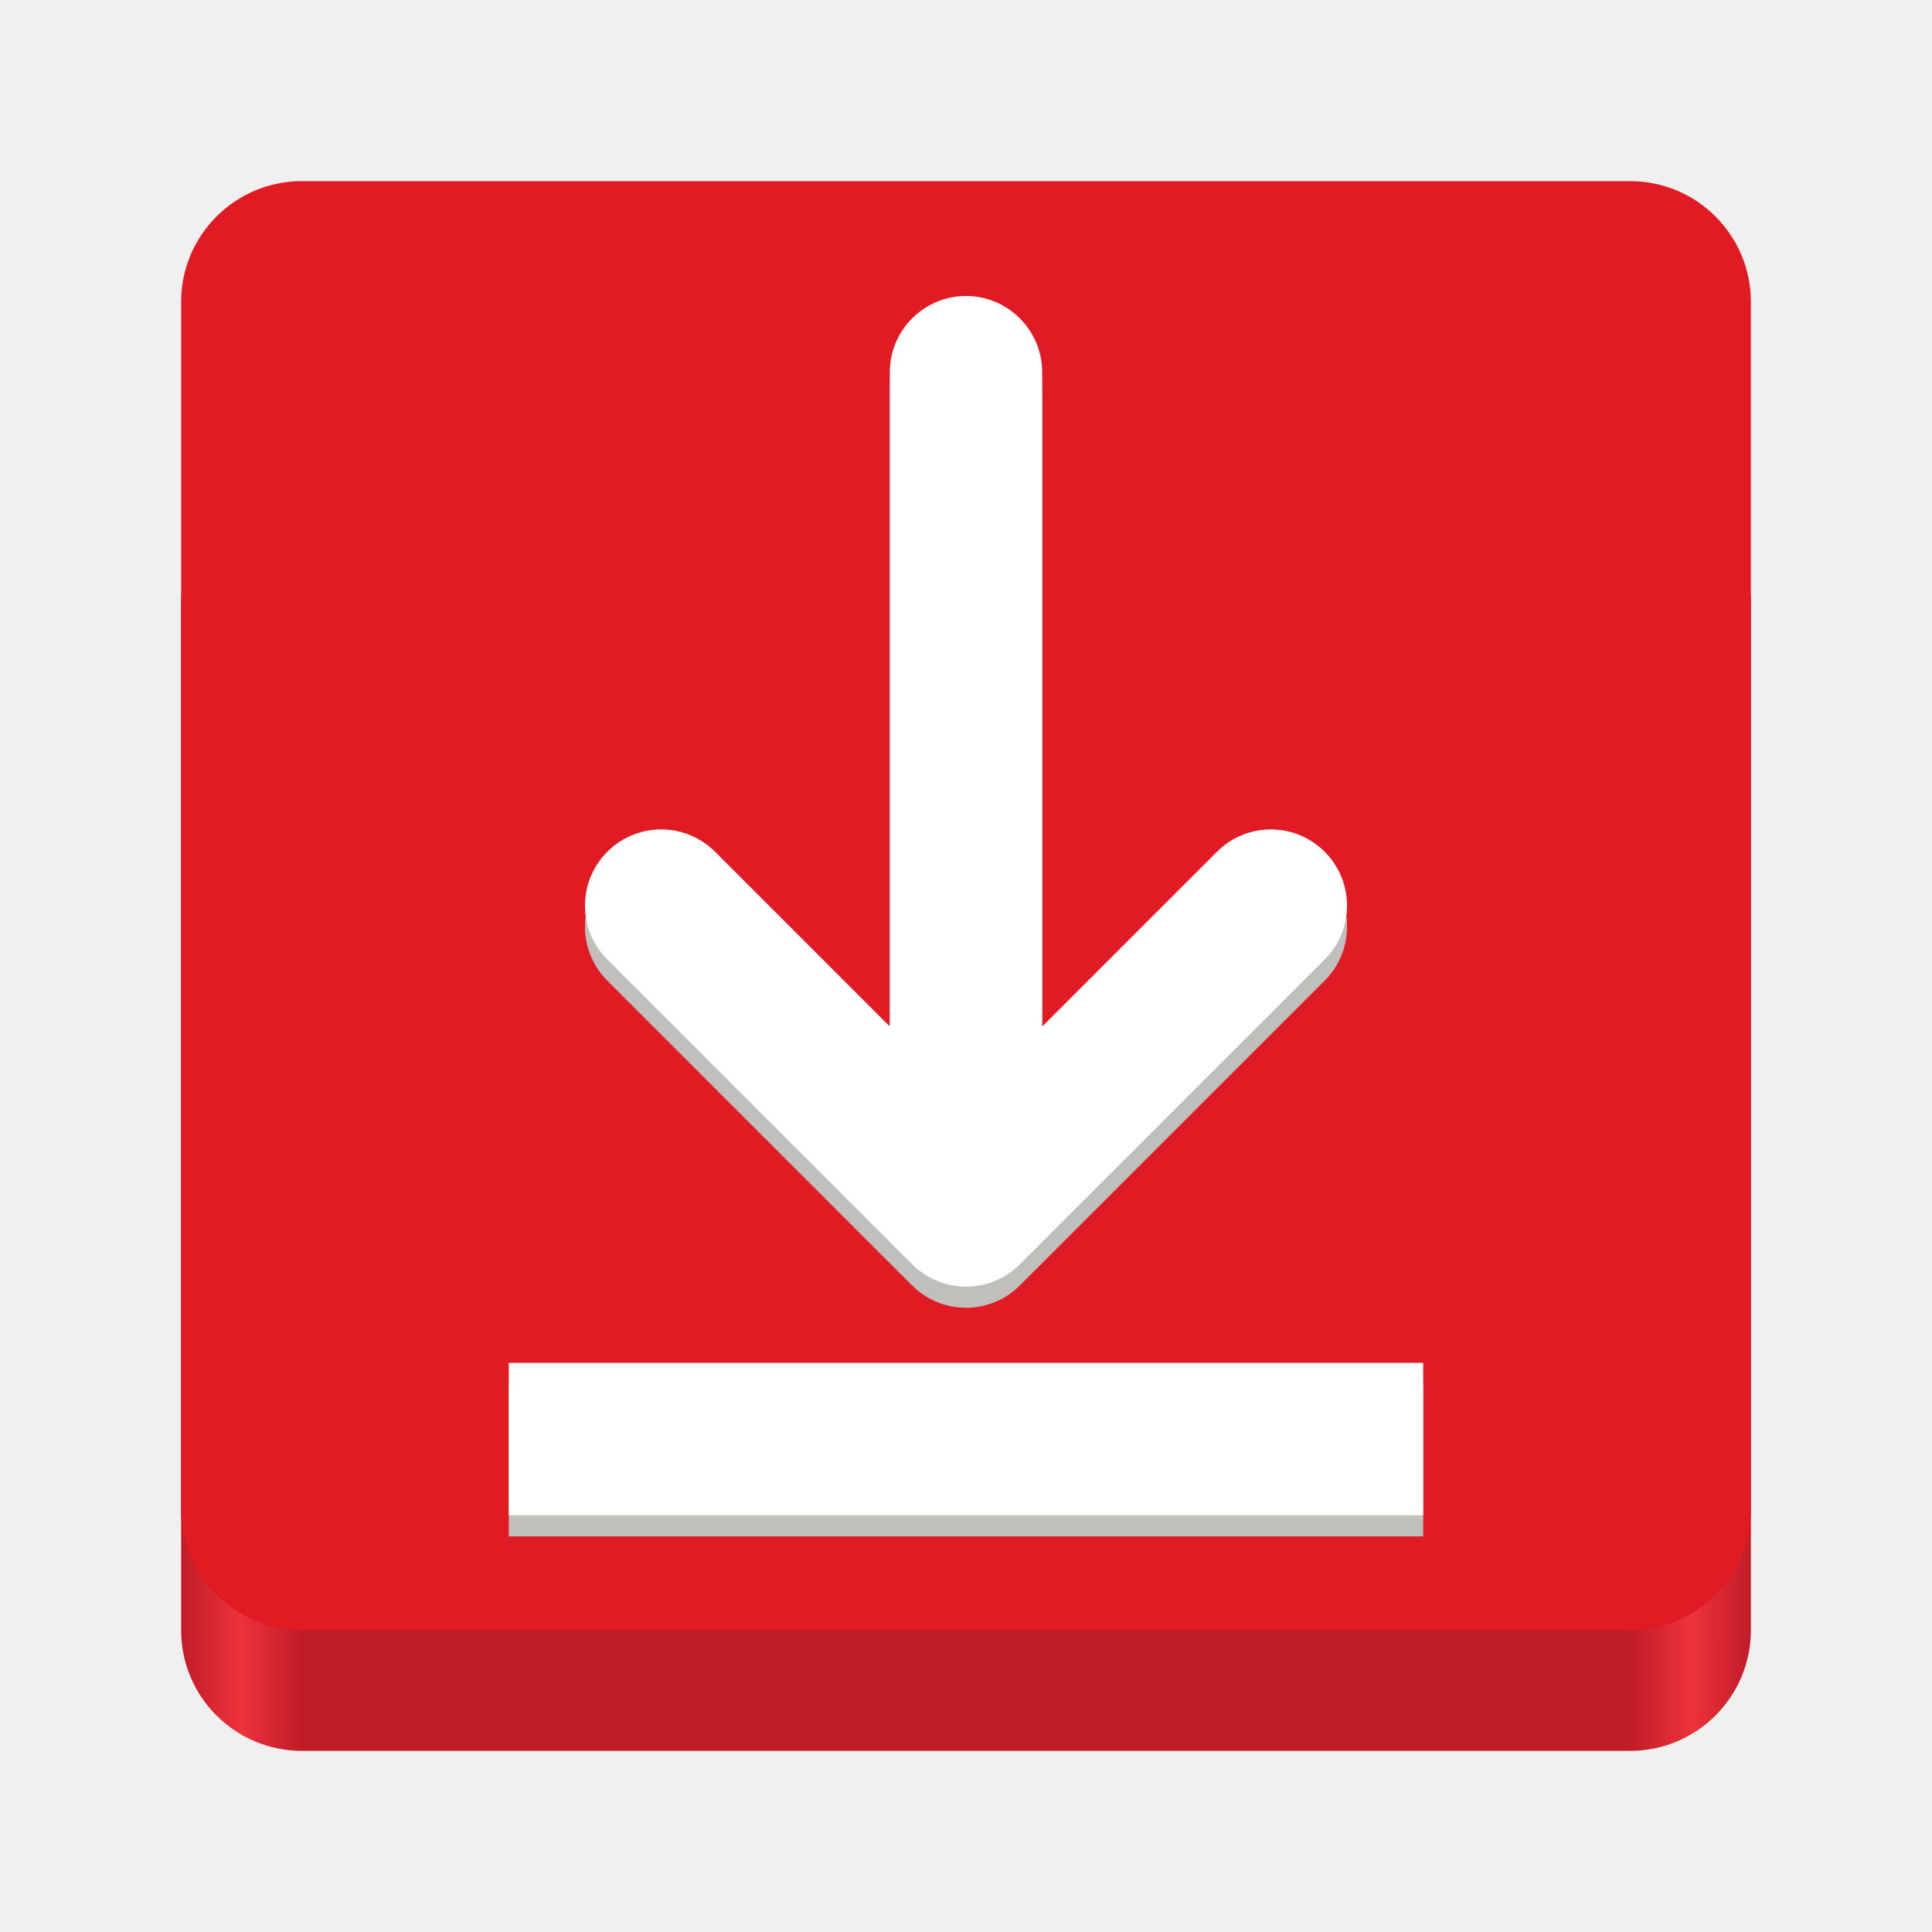
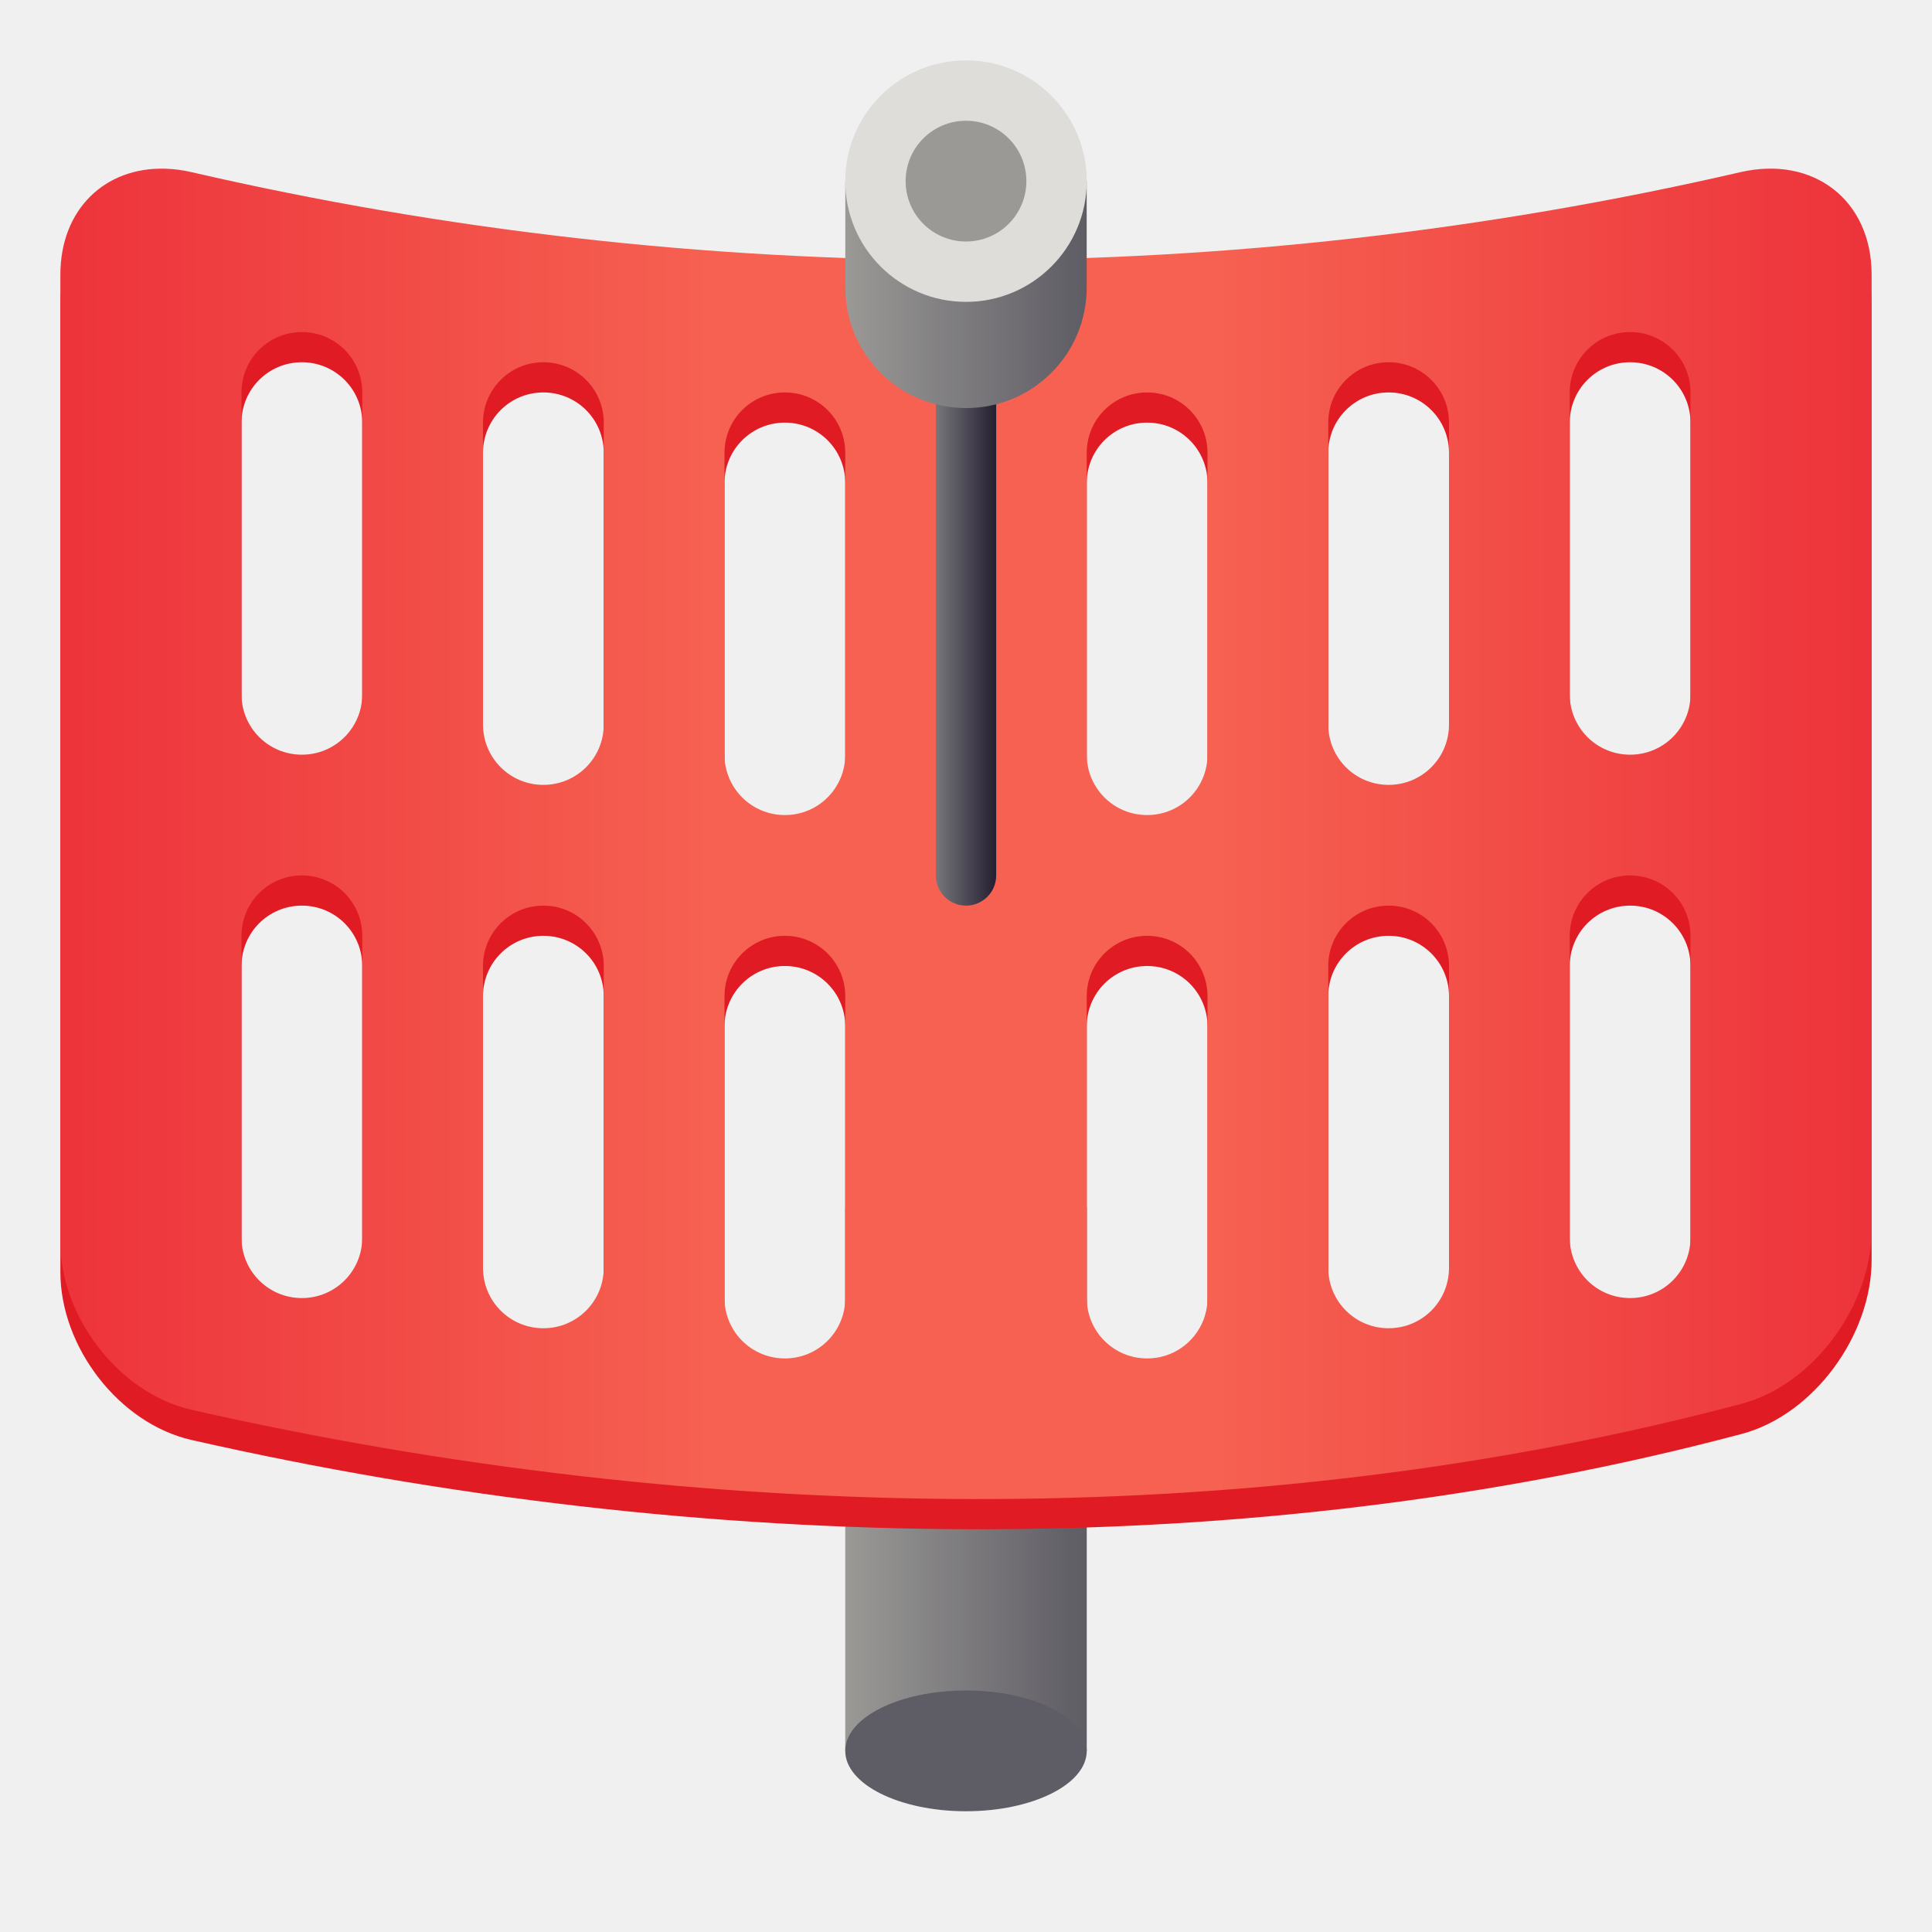
- <svg xmlns="http://www.w3.org/2000/svg" height="128px" viewBox="0 0 128 128" width="128px" version="1.1" id="svg23">
-   <defs id="defs27">
-     <clipPath id="h">
-       <rect height="128" width="128" id="rect3034" x="0" y="0" />
-     </clipPath>
-     <mask id="f">
-       <g filter="url(#d)" id="g3026">
-         <rect fill-opacity="0.8" height="128" width="128" id="rect3024" x="0" y="0" />
-       </g>
-     </mask>
-     <filter id="d" height="1" width="1" x="0" y="0">
-       <feColorMatrix in="SourceGraphic" type="matrix" values="0 0 0 0 1 0 0 0 0 1 0 0 0 0 1 0 0 0 1 0" id="feColorMatrix3008" />
-     </filter>
-     <linearGradient id="g" gradientTransform="matrix(0,0.37,-0.98462,0,295.385,-30.36)" gradientUnits="userSpaceOnUse" x1="300" x2="428" y1="235" y2="235">
-       <stop offset="0" stop-color="#f9f06b" id="stop3029" />
-       <stop offset="1" stop-color="#f5c211" id="stop3031" />
-     </linearGradient>
-     <clipPath id="i">
-       <rect height="128" width="128" id="rect3037" x="0" y="0" />
-     </clipPath>
-     <mask id="e">
-       <g clip-path="url(#c)" filter="url(#d)" id="g3021" style="filter:url(#d-3)">
-         <g clip-path="url(#b)" id="g3019">
-           <path d="m 20,32 h 88 c 4.418,0 8,3.582 8,8 v 68 c 0,4.418 -3.582,8 -8,8 H 20 c -4.418,0 -8,-3.582 -8,-8 V 40 c 0,-4.418 3.582,-8 8,-8 z m 0,0" fill="url(#a)" id="path3011" style="fill:url(#a-7)" />
-           <path d="m 20,12 h 88 c 4.418,0 8,3.582 8,8 v 80 c 0,4.418 -3.582,8 -8,8 H 20 c -4.418,0 -8,-3.582 -8,-8 V 20 c 0,-4.418 3.582,-8 8,-8 z m 0,0" fill="#e01b24" id="path3013" />
-           <path d="M 64,81.605 45.984,50.395 v -2 h 36.035 v 2 z M 33.566,90.434 V 100.578 H 94.434 V 90.434 Z m 0,0" fill="#c0bfbc" id="path3015" />
-           <path d="M 64,79.605 45.984,48.395 h 36.035 z m 0,-62.184 c -2.793,0 -5.07,2.277 -5.07,5.074 V 48.395 H 69.074 V 22.496 c 0,-2.797 -2.281,-5.074 -5.074,-5.074 z M 33.566,88.434 V 98.578 H 94.434 V 88.434 Z m 0,0" fill="#ffffff" id="path3017" />
-         </g>
-       </g>
-     </mask>
-     <clipPath id="c">
-       <rect height="128" width="128" id="rect3005" x="0" y="0" />
-     </clipPath>
-     <filter id="d-3" height="1" width="1" x="0" y="0">
-       <feColorMatrix in="SourceGraphic" type="matrix" values="0 0 0 0 1 0 0 0 0 1 0 0 0 0 1 0 0 0 1 0" id="feColorMatrix3008-6" />
-     </filter>
-     <clipPath id="b">
-       <rect height="128" width="128" id="rect3002" x="0" y="0" />
-     </clipPath>
-     <linearGradient id="a-7" gradientUnits="userSpaceOnUse" x1="12.001" x2="116.001" y1="104" y2="104">
-       <stop offset="0" stop-color="#c01c28" id="stop2989" />
-       <stop offset="0.038" stop-color="#ed333b" id="stop2991" />
-       <stop offset="0.077" stop-color="#c01c28" id="stop2993" />
-       <stop offset="0.923" stop-color="#c01c28" id="stop2995" />
-       <stop offset="0.962" stop-color="#ed333b" id="stop2997" />
-       <stop offset="1" stop-color="#c01c28" id="stop2999" />
-     </linearGradient>
-     <clipPath id="h-5">
-       <rect height="128" width="128" id="rect3034-3" x="0" y="0" />
-     </clipPath>
-     <mask id="f-5">
-       <g filter="url(#d)" id="g3026-6" style="filter:url(#d-3)">
-         <rect fill-opacity="0.8" height="128" width="128" id="rect3024-2" x="0" y="0" />
-       </g>
-     </mask>
-     <filter id="filter4392" height="1" width="1" x="0" y="0">
-       <feColorMatrix in="SourceGraphic" type="matrix" values="0 0 0 0 1 0 0 0 0 1 0 0 0 0 1 0 0 0 1 0" id="feColorMatrix4390" />
-     </filter>
-   </defs>
-   <linearGradient id="a" gradientUnits="userSpaceOnUse" x1="12.001" x2="116.001" y1="104" y2="104">
-     <stop offset="0" stop-color="#c01c28" id="stop2" />
-     <stop offset="0.038" stop-color="#ed333b" id="stop4" />
-     <stop offset="0.077" stop-color="#c01c28" id="stop6" />
-     <stop offset="0.923" stop-color="#c01c28" id="stop8" />
-     <stop offset="0.962" stop-color="#ed333b" id="stop10" />
-     <stop offset="1" stop-color="#c01c28" id="stop12" />
+ <svg xmlns="http://www.w3.org/2000/svg" xmlns:xlink="http://www.w3.org/1999/xlink" height="128px" viewBox="0 0 128 128" width="128px">
+   <linearGradient id="a" gradientUnits="userSpaceOnUse">
+     <stop offset="0" stop-color="#9a9996" />
+     <stop offset="1" stop-color="#5e5c64" />
  </linearGradient>
-   <path d="m 20 32 h 88 c 4.418 0 8 3.582 8 8 v 68 c 0 4.418 -3.582 8 -8 8 h -88 c -4.418 0 -8 -3.582 -8 -8 v -68 c 0 -4.418 3.582 -8 8 -8 z m 0 0" fill="url(#a)" id="path15" />
-   <path d="m 20 12 h 88 c 4.418 0 8 3.582 8 8 v 80 c 0 4.418 -3.582 8 -8 8 h -88 c -4.418 0 -8 -3.582 -8 -8 v -80 c 0 -4.418 3.582 -8 8 -8 z m 0 0" fill="#e01b24" id="path17" />
-   <path d="m 64,21.01 c -2.781,0 -5.049,2.268 -5.049,5.049 V 69.407 L 47.375,57.83 c -0.947,-0.947 -2.229,-1.479 -3.57,-1.479 -1.341,0 -2.623,0.532 -3.57,1.479 -1.972,1.972 -1.972,5.167 0,7.139 l 20.195,20.195 c 1.972,1.972 5.167,1.972 7.139,0 L 87.765,64.97 c 1.972,-1.972 1.972,-5.167 0,-7.139 -1.972,-1.972 -5.167,-1.972 -7.139,0 L 69.049,69.407 V 26.059 c 0,-2.781 -2.268,-5.049 -5.049,-5.049 z M 33.708,91.692 V 101.79 H 94.292 V 91.692 Z m 0,0" fill="#2e3436" id="path2421" style="fill:#c0bfbc;fill-opacity:1;stroke-width:5.049" />
-   <path d="m 64,19.61 c -2.781,0 -5.049,2.268 -5.049,5.049 V 68.007 L 47.375,56.43 c -0.947,-0.947 -2.229,-1.479 -3.57,-1.479 -1.341,0 -2.623,0.532 -3.57,1.479 -1.972,1.972 -1.972,5.167 0,7.139 l 20.195,20.195 c 1.972,1.972 5.167,1.972 7.139,0 L 87.765,63.57 c 1.972,-1.972 1.972,-5.167 0,-7.139 -1.972,-1.972 -5.167,-1.972 -7.139,0 L 69.049,68.007 V 24.659 c 0,-2.781 -2.268,-5.049 -5.049,-5.049 z M 33.708,90.292 V 100.39 H 94.292 V 90.292 Z m 0,0" fill="#2e3436" id="path2363" style="stroke-width:5.049;fill:#ffffff;fill-opacity:1" />
+   <linearGradient id="b" gradientTransform="matrix(1 0 0 1.285714 0 -254.2857)" x1="56" x2="72" xlink:href="#a" y1="274" y2="274" />
+   <linearGradient id="c" gradientTransform="matrix(1.071421 0 0 1.0738 -4.571368 -201.7537)" gradientUnits="userSpaceOnUse" x1="8" x2="120" y1="233.134" y2="233.134">
+     <stop offset="0" stop-color="#ed333b" />
+     <stop offset="0.359" stop-color="#f66151" />
+     <stop offset="0.638" stop-color="#f66151" />
+     <stop offset="1" stop-color="#ed333b" />
+   </linearGradient>
+   <linearGradient id="d" gradientTransform="matrix(0.5 0 0 1.428571 32 -282.857)" gradientUnits="userSpaceOnUse" x1="60" x2="68" y1="226" y2="226">
+     <stop offset="0" stop-color="#77767b" />
+     <stop offset="1" stop-color="#241f31" />
+   </linearGradient>
+   <linearGradient id="e" gradientTransform="matrix(1.142339 0 0 1.096872 -9.109712 -203.3089)" x1="57" x2="71" xlink:href="#a" y1="199.5" y2="199.5" />
+   <path d="m 56 80 h 16 v 36 h -16 z m 0 0" fill="url(#b)" />
+   <path d="m 10.938 13.176 c -3.973 -0.113 -6.938 2.684 -6.938 7.023 v 64.078 c 0 4.961 3.875 10.035 8.703 11.129 c 33.602 7.617 70.023 8.281 102.695 -0.406 c 4.785 -1.273 8.602 -6.555 8.602 -11.516 v -63.285 c 0 -4.957 -3.871 -7.906 -8.695 -6.793 c -33.68 7.77 -68.93 7.77 -102.613 0 c -0.602 -0.141 -1.188 -0.215 -1.754 -0.23 z m 9.062 10.824 c 2.215 0 4 1.785 4 4 v 20 c 0 2.215 -1.785 4 -4 4 s -4 -1.785 -4 -4 v -20 c 0 -2.215 1.785 -4 4 -4 z m 88 0 c 2.215 0 4 1.785 4 4 v 20 c 0 2.215 -1.785 4 -4 4 s -4 -1.785 -4 -4 v -20 c 0 -2.215 1.785 -4 4 -4 z m -72 2 c 2.215 0 4 1.785 4 4 v 20 c 0 2.215 -1.785 4 -4 4 s -4 -1.785 -4 -4 v -20 c 0 -2.215 1.785 -4 4 -4 z m 56 0 c 2.215 0 4 1.785 4 4 v 20 c 0 2.215 -1.785 4 -4 4 s -4 -1.785 -4 -4 v -20 c 0 -2.215 1.785 -4 4 -4 z m -40 2 c 2.215 0 4 1.785 4 4 v 20 c 0 2.215 -1.785 4 -4 4 s -4 -1.785 -4 -4 v -20 c 0 -2.215 1.785 -4 4 -4 z m 24 0 c 2.215 0 4 1.785 4 4 v 20 c 0 2.215 -1.785 4 -4 4 s -4 -1.785 -4 -4 v -20 c 0 -2.215 1.785 -4 4 -4 z m -56 32 c 2.215 0 4 1.785 4 4 v 20 c 0 2.215 -1.785 4 -4 4 s -4 -1.785 -4 -4 v -20 c 0 -2.215 1.785 -4 4 -4 z m 88 0 c 2.215 0 4 1.785 4 4 v 20 c 0 2.215 -1.785 4 -4 4 s -4 -1.785 -4 -4 v -20 c 0 -2.215 1.785 -4 4 -4 z m -72 2 c 2.215 0 4 1.785 4 4 v 20 c 0 2.215 -1.785 4 -4 4 s -4 -1.785 -4 -4 v -20 c 0 -2.215 1.785 -4 4 -4 z m 56 0 c 2.215 0 4 1.785 4 4 v 20 c 0 2.215 -1.785 4 -4 4 s -4 -1.785 -4 -4 v -20 c 0 -2.215 1.785 -4 4 -4 z m -40 2 c 2.215 0 4 1.785 4 4 v 20 c 0 2.215 -1.785 4 -4 4 s -4 -1.785 -4 -4 v -20 c 0 -2.215 1.785 -4 4 -4 z m 24 0 c 2.215 0 4 1.785 4 4 v 20 c 0 2.215 -1.785 4 -4 4 s -4 -1.785 -4 -4 v -20 c 0 -2.215 1.785 -4 4 -4 z m 0 0" fill="#e01b24" />
+   <path d="m 10.938 11.176 c -3.973 -0.113 -6.938 2.684 -6.938 7.023 v 64.078 c 0 4.961 3.875 10.035 8.703 11.129 c 33.602 7.617 70.023 8.281 102.695 -0.406 c 4.785 -1.273 8.602 -6.555 8.602 -11.516 v -63.285 c 0 -4.957 -3.871 -7.906 -8.695 -6.793 c -33.68 7.77 -68.93 7.77 -102.613 0 c -0.602 -0.141 -1.188 -0.215 -1.754 -0.23 z m 9.062 10.824 c 2.215 0 4 1.785 4 4 v 20 c 0 2.215 -1.785 4 -4 4 s -4 -1.785 -4 -4 v -20 c 0 -2.215 1.785 -4 4 -4 z m 88 0 c 2.215 0 4 1.785 4 4 v 20 c 0 2.215 -1.785 4 -4 4 s -4 -1.785 -4 -4 v -20 c 0 -2.215 1.785 -4 4 -4 z m -72 2 c 2.215 0 4 1.785 4 4 v 20 c 0 2.215 -1.785 4 -4 4 s -4 -1.785 -4 -4 v -20 c 0 -2.215 1.785 -4 4 -4 z m 56 0 c 2.215 0 4 1.785 4 4 v 20 c 0 2.215 -1.785 4 -4 4 s -4 -1.785 -4 -4 v -20 c 0 -2.215 1.785 -4 4 -4 z m -40 2 c 2.215 0 4 1.785 4 4 v 20 c 0 2.215 -1.785 4 -4 4 s -4 -1.785 -4 -4 v -20 c 0 -2.215 1.785 -4 4 -4 z m 24 0 c 2.215 0 4 1.785 4 4 v 20 c 0 2.215 -1.785 4 -4 4 s -4 -1.785 -4 -4 v -20 c 0 -2.215 1.785 -4 4 -4 z m -56 32 c 2.215 0 4 1.785 4 4 v 20 c 0 2.215 -1.785 4 -4 4 s -4 -1.785 -4 -4 v -20 c 0 -2.215 1.785 -4 4 -4 z m 88 0 c 2.215 0 4 1.785 4 4 v 20 c 0 2.215 -1.785 4 -4 4 s -4 -1.785 -4 -4 v -20 c 0 -2.215 1.785 -4 4 -4 z m -72 2 c 2.215 0 4 1.785 4 4 v 20 c 0 2.215 -1.785 4 -4 4 s -4 -1.785 -4 -4 v -20 c 0 -2.215 1.785 -4 4 -4 z m 56 0 c 2.215 0 4 1.785 4 4 v 20 c 0 2.215 -1.785 4 -4 4 s -4 -1.785 -4 -4 v -20 c 0 -2.215 1.785 -4 4 -4 z m -40 2 c 2.215 0 4 1.785 4 4 v 20 c 0 2.215 -1.785 4 -4 4 s -4 -1.785 -4 -4 v -20 c 0 -2.215 1.785 -4 4 -4 z m 24 0 c 2.215 0 4 1.785 4 4 v 20 c 0 2.215 -1.785 4 -4 4 s -4 -1.785 -4 -4 v -20 c 0 -2.215 1.785 -4 4 -4 z m 0 0" fill="url(#c)" />
+   <path d="m 64 20 c 1.105 0 2 0.895 2 2 v 36 c 0 1.105 -0.895 2 -2 2 s -2 -0.895 -2 -2 v -36 c 0 -1.105 0.895 -2 2 -2 z m 0 0" fill="url(#d)" />
+   <path d="m 56.004 12 v 7.039 c 0 4.43 3.566 7.996 7.996 7.996 s 7.996 -3.566 7.996 -7.996 v -7.039 z m 0 0" fill="url(#e)" />
+   <path d="m 72 12 c 0 4.418 -3.582 8 -8 8 s -8 -3.582 -8 -8 s 3.582 -8 8 -8 s 8 3.582 8 8 z m 0 0" fill="#deddda" />
+   <path d="m 72 116 c 0 2.211 -3.582 4 -8 4 s -8 -1.789 -8 -4 s 3.582 -4 8 -4 s 8 1.789 8 4 z m 0 0" fill="#5e5c64" />
+   <path d="m 68 12 c 0 2.211 -1.789 4 -4 4 s -4 -1.789 -4 -4 s 1.789 -4 4 -4 s 4 1.789 4 4 z m 0 0" fill="#9a9996" />
</svg>
